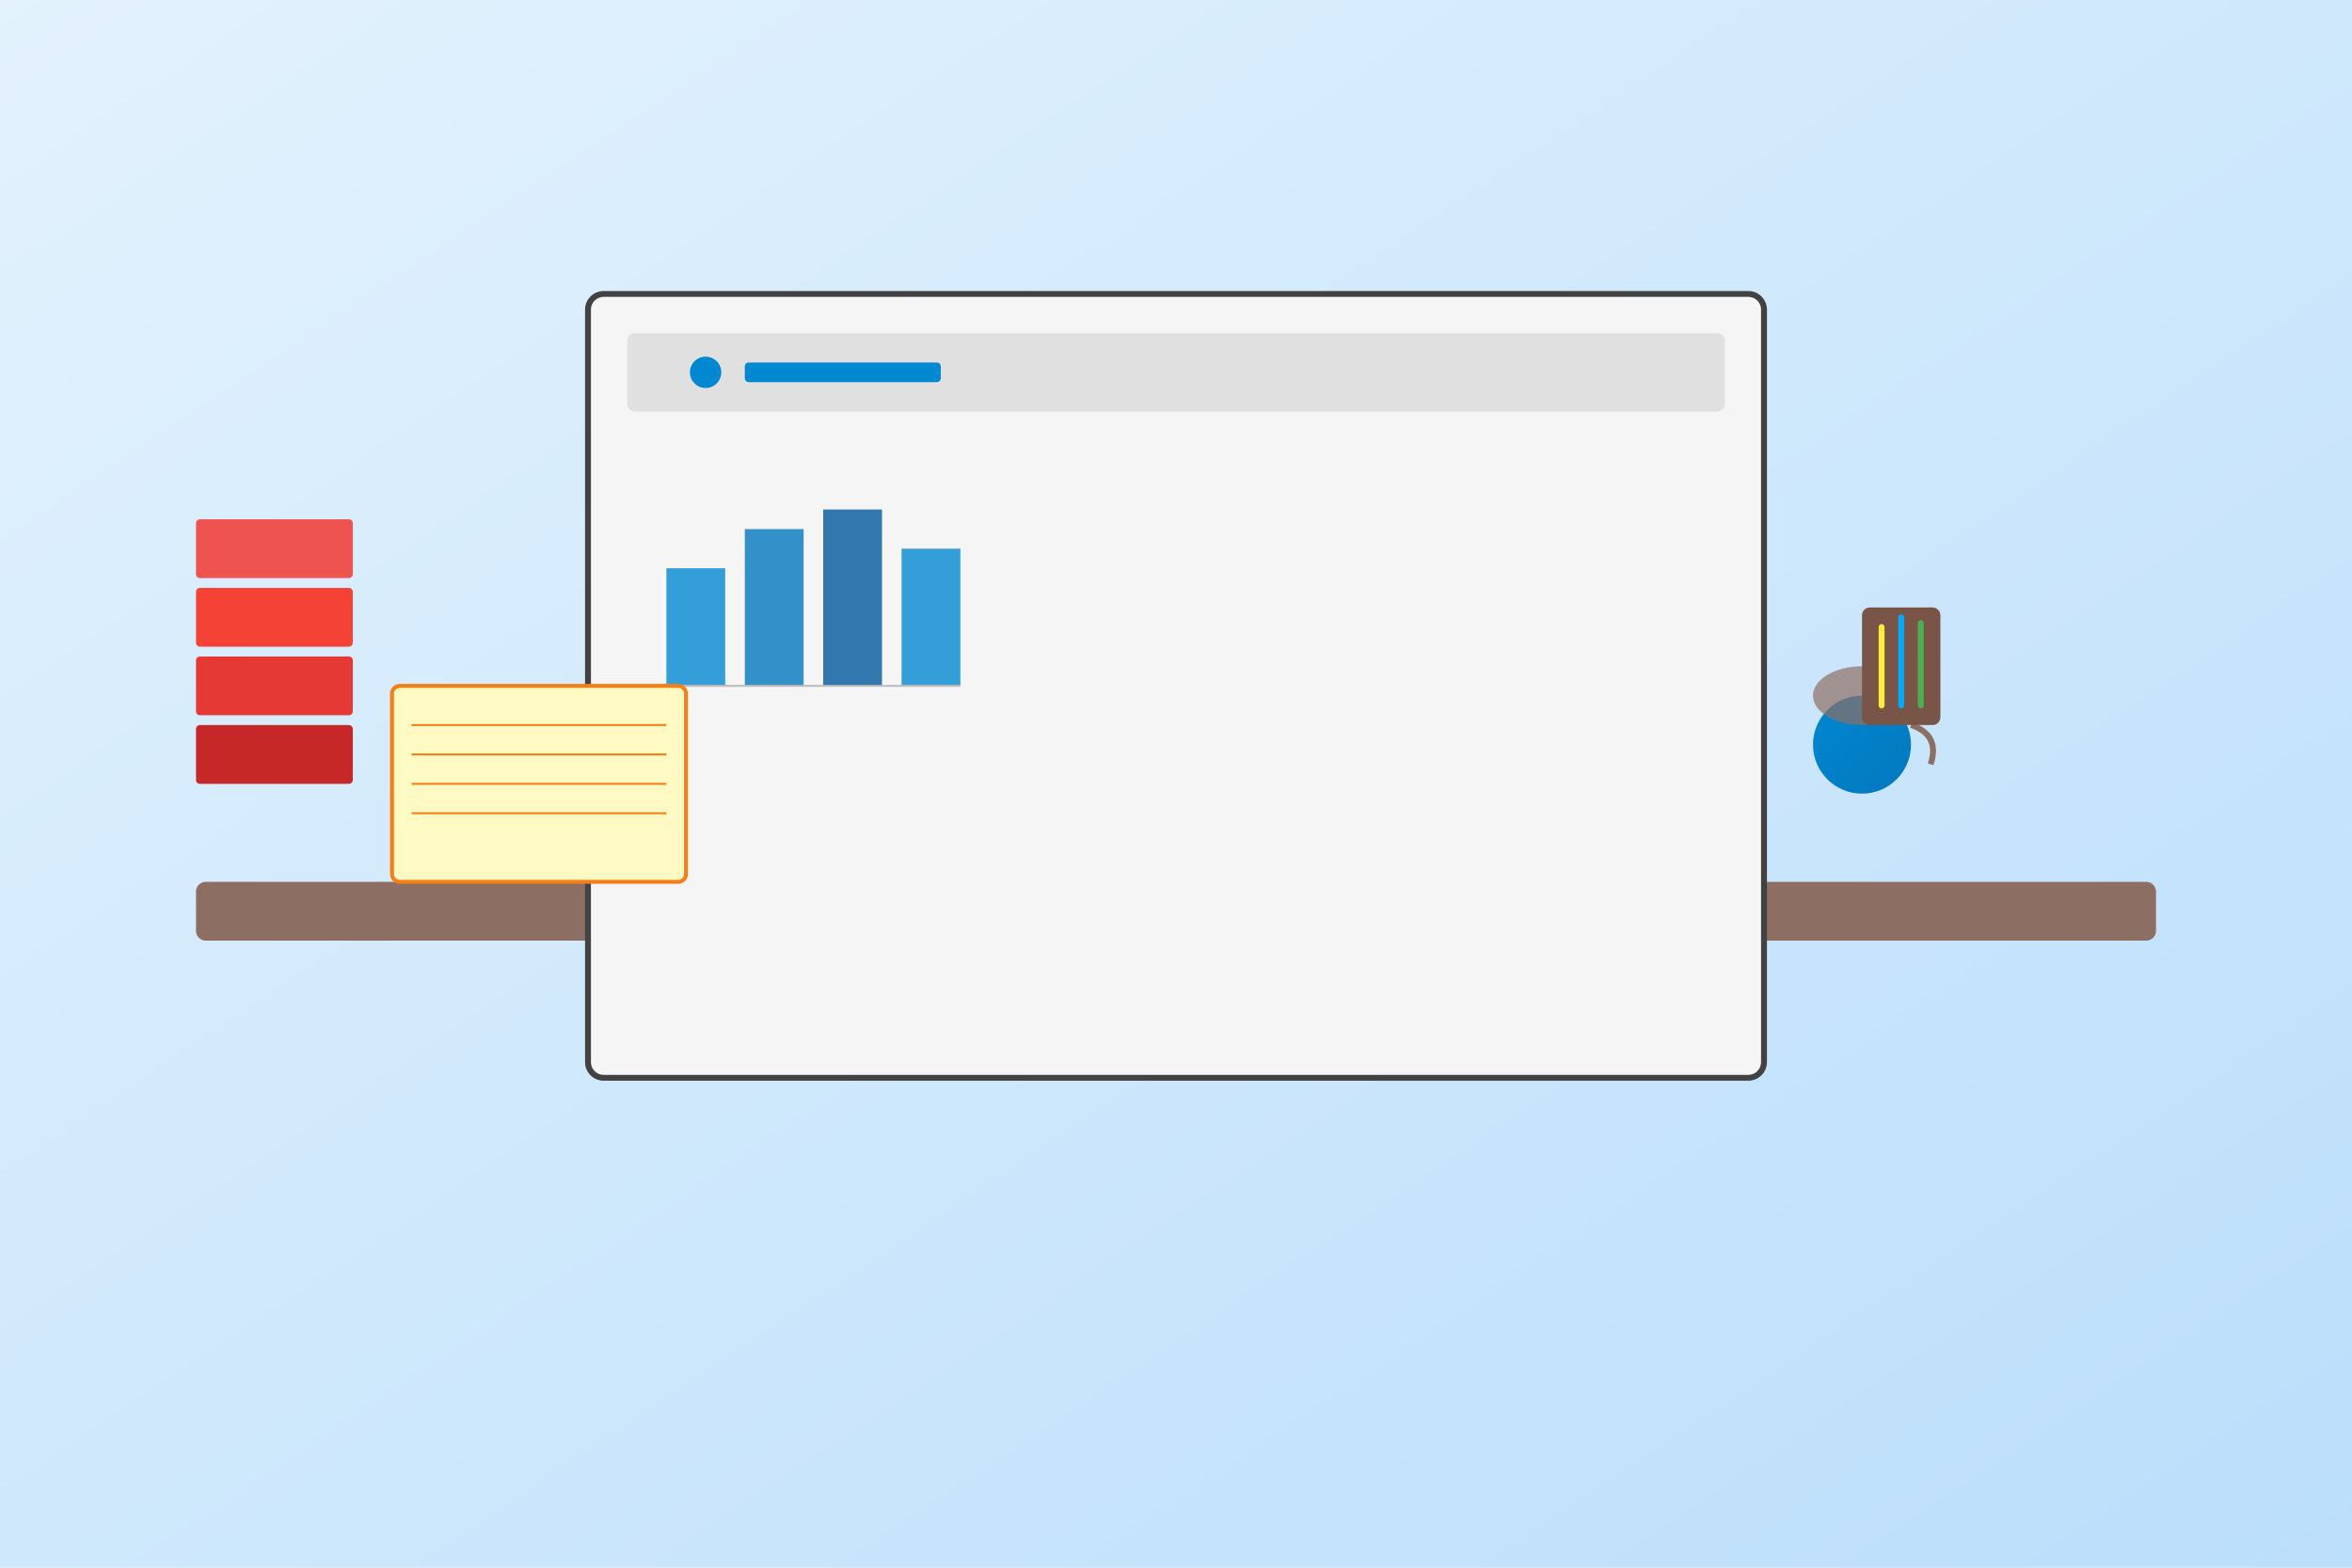
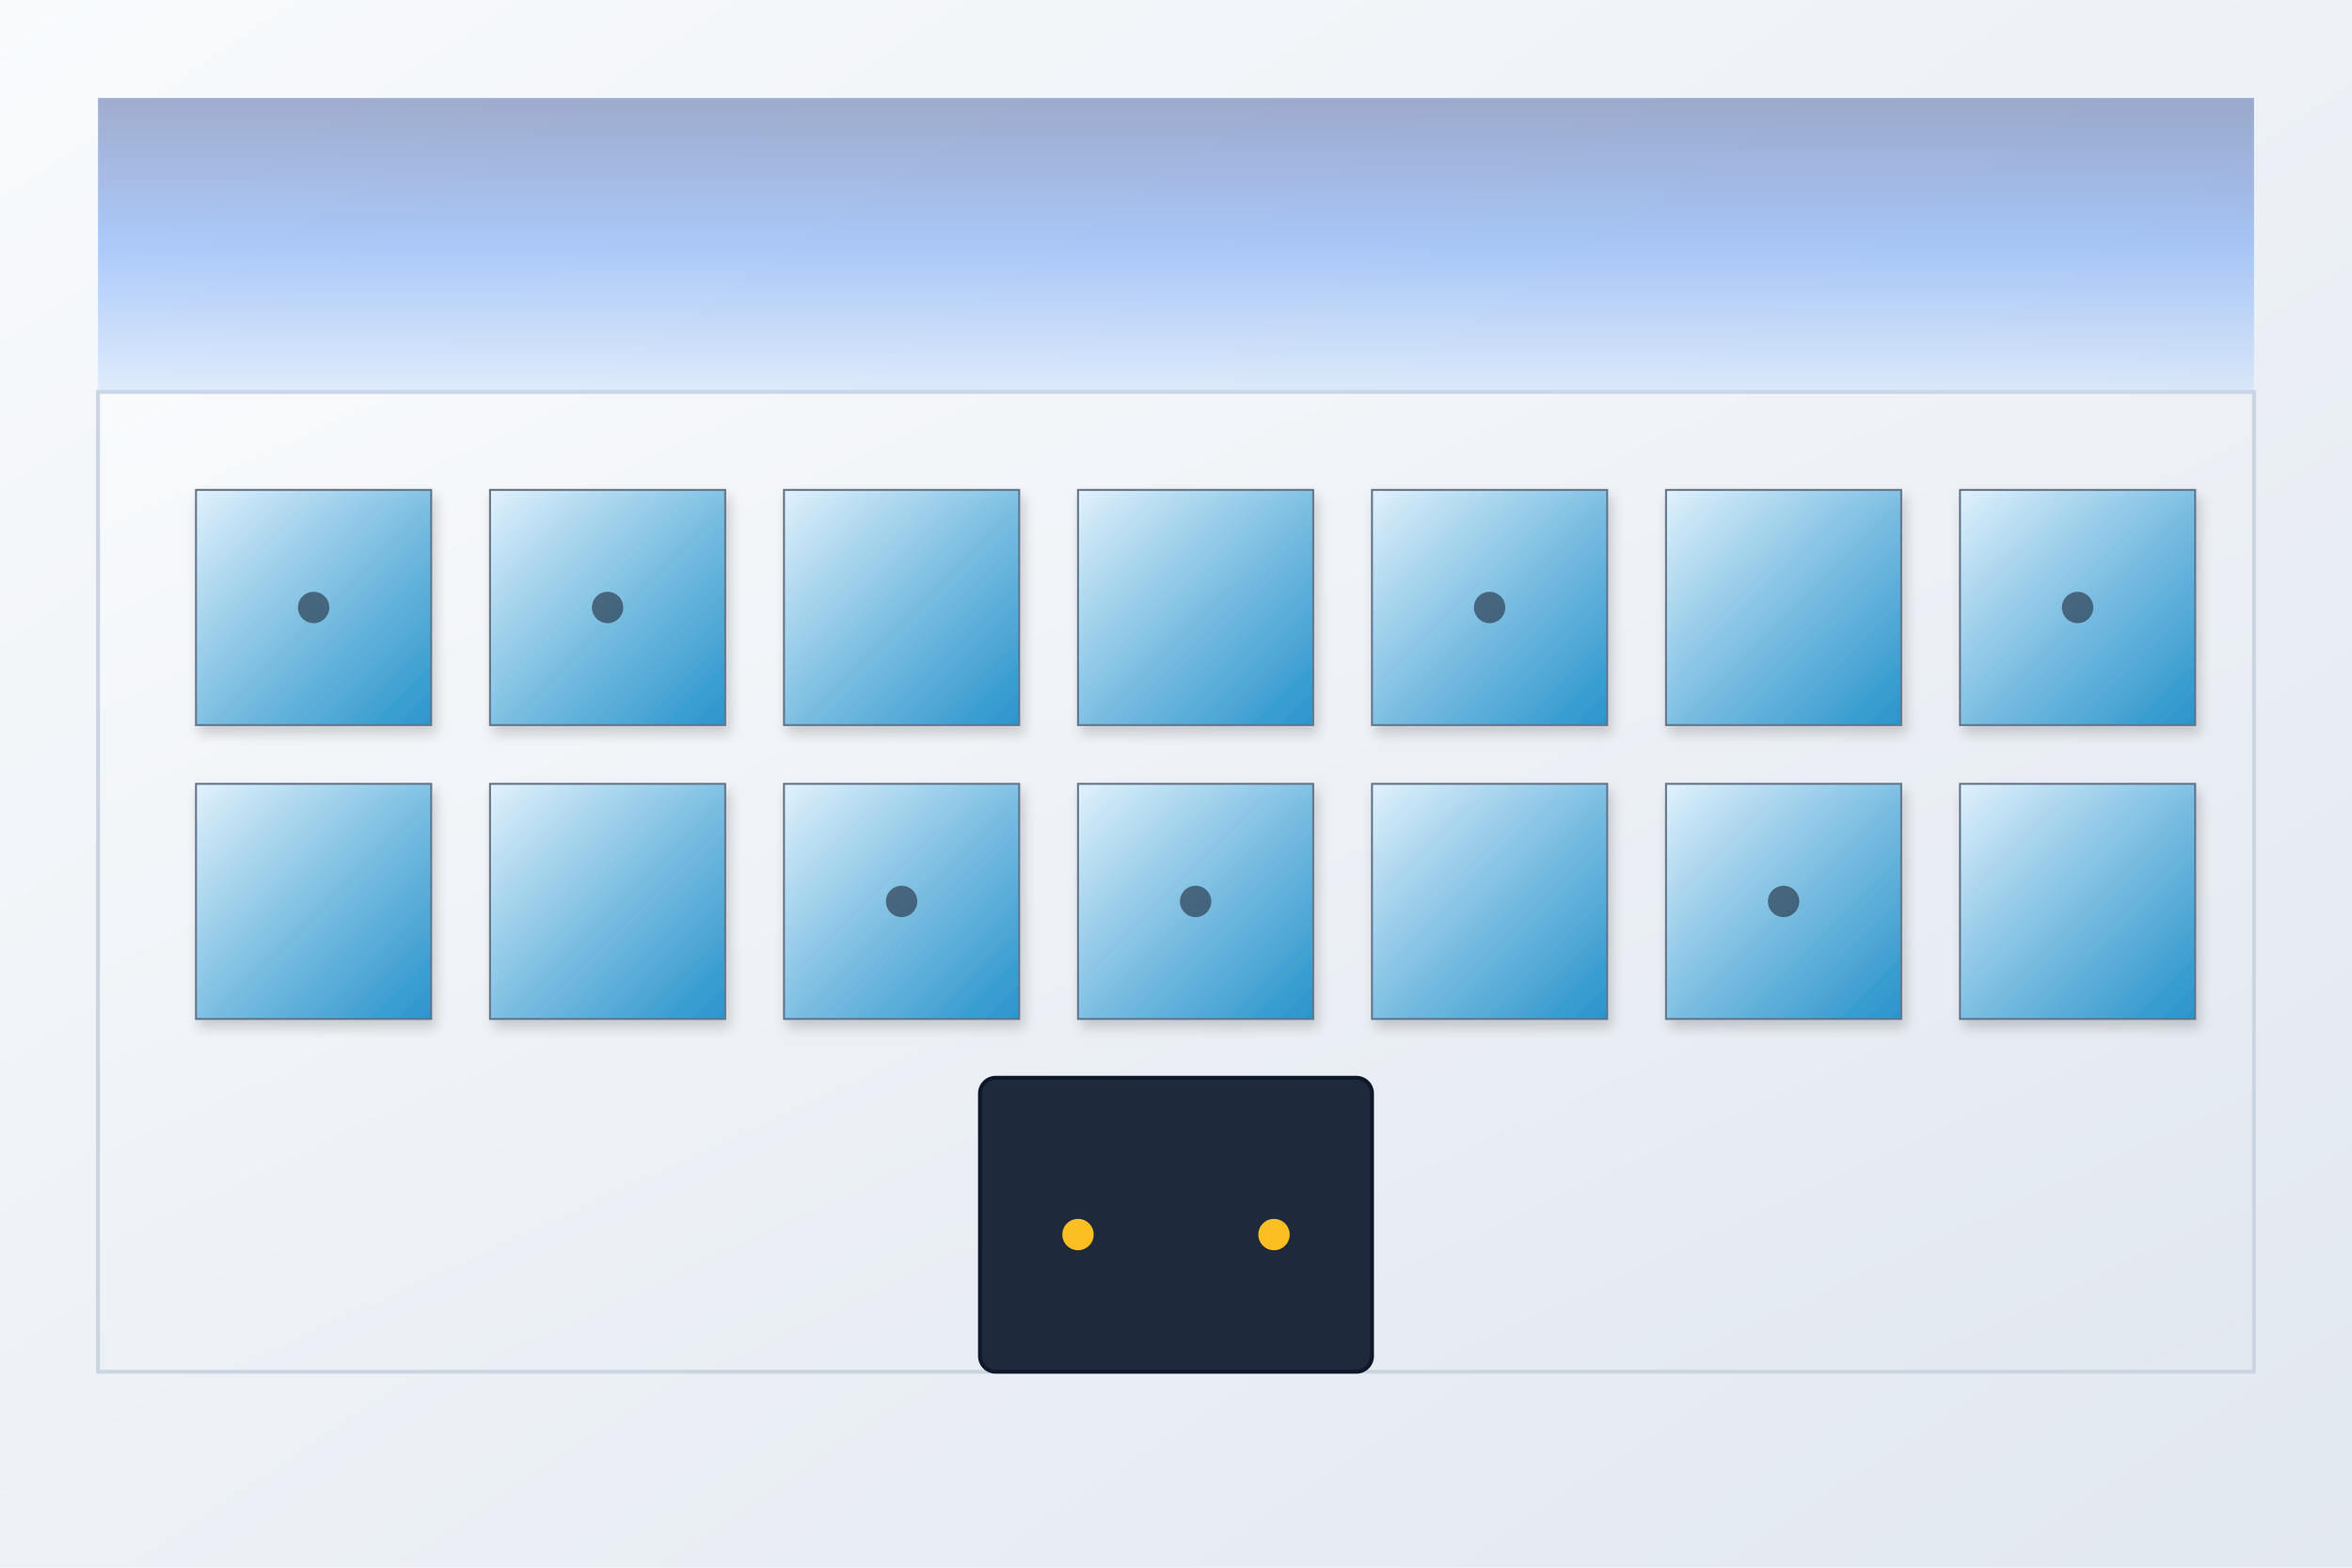
<svg xmlns="http://www.w3.org/2000/svg" viewBox="0 0 1200 800">
  <defs>
-     <linearGradient id="prof_bg" x1="0%" y1="0%" x2="100%" y2="100%">
-       <stop offset="0%" style="stop-color:#e3f2fd;stop-opacity:1" />
-       <stop offset="100%" style="stop-color:#bbdefb;stop-opacity:1" />
+     <linearGradient id="pp_sky" x1="0%" y1="0%" x2="0%" y2="100%">
+       <stop offset="0%" style="stop-color:#1e3a8a;stop-opacity:1" />
+       <stop offset="50%" style="stop-color:#3b82f6;stop-opacity:1" />
+       <stop offset="100%" style="stop-color:#bfdbfe;stop-opacity:1" />
    </linearGradient>
-     <linearGradient id="prof_accent" x1="0%" y1="0%" x2="100%" y2="100%">
-       <stop offset="0%" style="stop-color:#0288d1;stop-opacity:1" />
-       <stop offset="100%" style="stop-color:#0277bd;stop-opacity:1" />
+     <linearGradient id="pp_wall" x1="0%" y1="0%" x2="100%" y2="100%">
+       <stop offset="0%" style="stop-color:#f8fafc;stop-opacity:1" />
+       <stop offset="100%" style="stop-color:#e2e8f0;stop-opacity:1" />
+     </linearGradient>
+     <filter id="pp_shadow">
+       <feDropShadow dx="2" dy="4" stdDeviation="3" flood-opacity="0.2" />
+     </filter>
+   </defs>
+   <rect width="1200" height="800" fill="url(#pp_wall)" />
+   <rect x="50" y="200" width="1100" height="500" fill="url(#pp_wall)" stroke="#cbd5e1" stroke-width="2" />
+   <defs>
+     <linearGradient id="pp_glass" x1="0%" y1="0%" x2="100%" y2="100%">
+       <stop offset="0%" style="stop-color:#e0f2fe;stop-opacity:0.9" />
+       <stop offset="100%" style="stop-color:#0284c7;stop-opacity:0.8" />
    </linearGradient>
  </defs>
-   <rect width="1200" height="800" fill="url(#prof_bg)" />
-   <rect x="100" y="450" width="1000" height="30" fill="#8d6e63" rx="5" />
-   <rect x="300" y="150" width="600" height="400" fill="#f5f5f5" stroke="#424242" stroke-width="3" rx="8" />
-   <rect x="320" y="170" width="560" height="40" fill="#e0e0e0" rx="4" />
-   <circle cx="360" cy="190" r="8" fill="#0288d1" />
-   <rect x="380" y="185" width="100" height="10" fill="#0288d1" rx="2" />
-   <g transform="translate(340, 230)">
-     <rect x="0" y="60" width="30" height="60" fill="#0288d1" opacity="0.8" />
-     <rect x="40" y="40" width="30" height="80" fill="#0277bd" opacity="0.8" />
-     <rect x="80" y="30" width="30" height="90" fill="#01579b" opacity="0.8" />
-     <rect x="120" y="50" width="30" height="70" fill="#0288d1" opacity="0.8" />
-     <line x1="0" y1="120" x2="150" y2="120" stroke="#bdbdbd" stroke-width="1" />
+   <g id="windows">
+     <rect x="100" y="250" width="120" height="120" fill="url(#pp_glass)" stroke="#64748b" stroke-width="1" filter="url(#pp_shadow)" />
+     <rect x="250" y="250" width="120" height="120" fill="url(#pp_glass)" stroke="#64748b" stroke-width="1" filter="url(#pp_shadow)" />
+     <rect x="400" y="250" width="120" height="120" fill="url(#pp_glass)" stroke="#64748b" stroke-width="1" filter="url(#pp_shadow)" />
+     <rect x="550" y="250" width="120" height="120" fill="url(#pp_glass)" stroke="#64748b" stroke-width="1" filter="url(#pp_shadow)" />
+     <rect x="700" y="250" width="120" height="120" fill="url(#pp_glass)" stroke="#64748b" stroke-width="1" filter="url(#pp_shadow)" />
+     <rect x="850" y="250" width="120" height="120" fill="url(#pp_glass)" stroke="#64748b" stroke-width="1" filter="url(#pp_shadow)" />
+     <rect x="1000" y="250" width="120" height="120" fill="url(#pp_glass)" stroke="#64748b" stroke-width="1" filter="url(#pp_shadow)" />
+     <rect x="100" y="400" width="120" height="120" fill="url(#pp_glass)" stroke="#64748b" stroke-width="1" filter="url(#pp_shadow)" />
+     <rect x="250" y="400" width="120" height="120" fill="url(#pp_glass)" stroke="#64748b" stroke-width="1" filter="url(#pp_shadow)" />
+     <rect x="400" y="400" width="120" height="120" fill="url(#pp_glass)" stroke="#64748b" stroke-width="1" filter="url(#pp_shadow)" />
+     <rect x="550" y="400" width="120" height="120" fill="url(#pp_glass)" stroke="#64748b" stroke-width="1" filter="url(#pp_shadow)" />
+     <rect x="700" y="400" width="120" height="120" fill="url(#pp_glass)" stroke="#64748b" stroke-width="1" filter="url(#pp_shadow)" />
+     <rect x="850" y="400" width="120" height="120" fill="url(#pp_glass)" stroke="#64748b" stroke-width="1" filter="url(#pp_shadow)" />
+     <rect x="1000" y="400" width="120" height="120" fill="url(#pp_glass)" stroke="#64748b" stroke-width="1" filter="url(#pp_shadow)" />
  </g>
-   <rect x="200" y="350" width="150" height="100" fill="#fff9c4" stroke="#f57f17" stroke-width="2" rx="4" />
-   <line x1="210" y1="370" x2="340" y2="370" stroke="#f57f17" stroke-width="1" />
-   <line x1="210" y1="385" x2="340" y2="385" stroke="#f57f17" stroke-width="1" />
-   <line x1="210" y1="400" x2="340" y2="400" stroke="#f57f17" stroke-width="1" />
-   <line x1="210" y1="415" x2="340" y2="415" stroke="#f57f17" stroke-width="1" />
-   <circle cx="950" cy="380" r="25" fill="url(#prof_accent)" />
-   <ellipse cx="950" cy="355" rx="25" ry="15" fill="#8d6e63" opacity="0.7" />
-   <path d="M 975 370 Q 990 375 985 390" stroke="#8d6e63" stroke-width="3" fill="none" />
-   <g transform="translate(100, 250)">
-     <rect x="0" y="120" width="80" height="30" fill="#c62828" rx="2" />
-     <rect x="0" y="85" width="80" height="30" fill="#e53935" rx="2" />
-     <rect x="0" y="50" width="80" height="30" fill="#f44336" rx="2" />
-     <rect x="0" y="15" width="80" height="30" fill="#ef5350" rx="2" />
-   </g>
-   <rect x="950" y="310" width="40" height="60" fill="#795548" rx="4" />
-   <line x1="960" y1="320" x2="960" y2="360" stroke="#ffeb3b" stroke-width="3" stroke-linecap="round" />
-   <line x1="970" y1="315" x2="970" y2="360" stroke="#03a9f4" stroke-width="3" stroke-linecap="round" />
-   <line x1="980" y1="318" x2="980" y2="360" stroke="#4caf50" stroke-width="3" stroke-linecap="round" />
+   <rect x="500" y="550" width="200" height="150" fill="#1e293b" stroke="#0f172a" stroke-width="2" rx="8" />
+   <circle cx="550" cy="630" r="8" fill="#fbbf24" />
+   <circle cx="650" cy="630" r="8" fill="#fbbf24" />
+   <rect x="50" y="50" width="1100" height="150" fill="url(#pp_sky)" opacity="0.4" />
+   <circle cx="160" cy="310" r="8" fill="#1e293b" opacity="0.6" />
+   <circle cx="310" cy="310" r="8" fill="#1e293b" opacity="0.6" />
+   <circle cx="460" cy="460" r="8" fill="#1e293b" opacity="0.6" />
+   <circle cx="610" cy="460" r="8" fill="#1e293b" opacity="0.6" />
+   <circle cx="760" cy="310" r="8" fill="#1e293b" opacity="0.6" />
+   <circle cx="910" cy="460" r="8" fill="#1e293b" opacity="0.6" />
+   <circle cx="1060" cy="310" r="8" fill="#1e293b" opacity="0.6" />
</svg>
